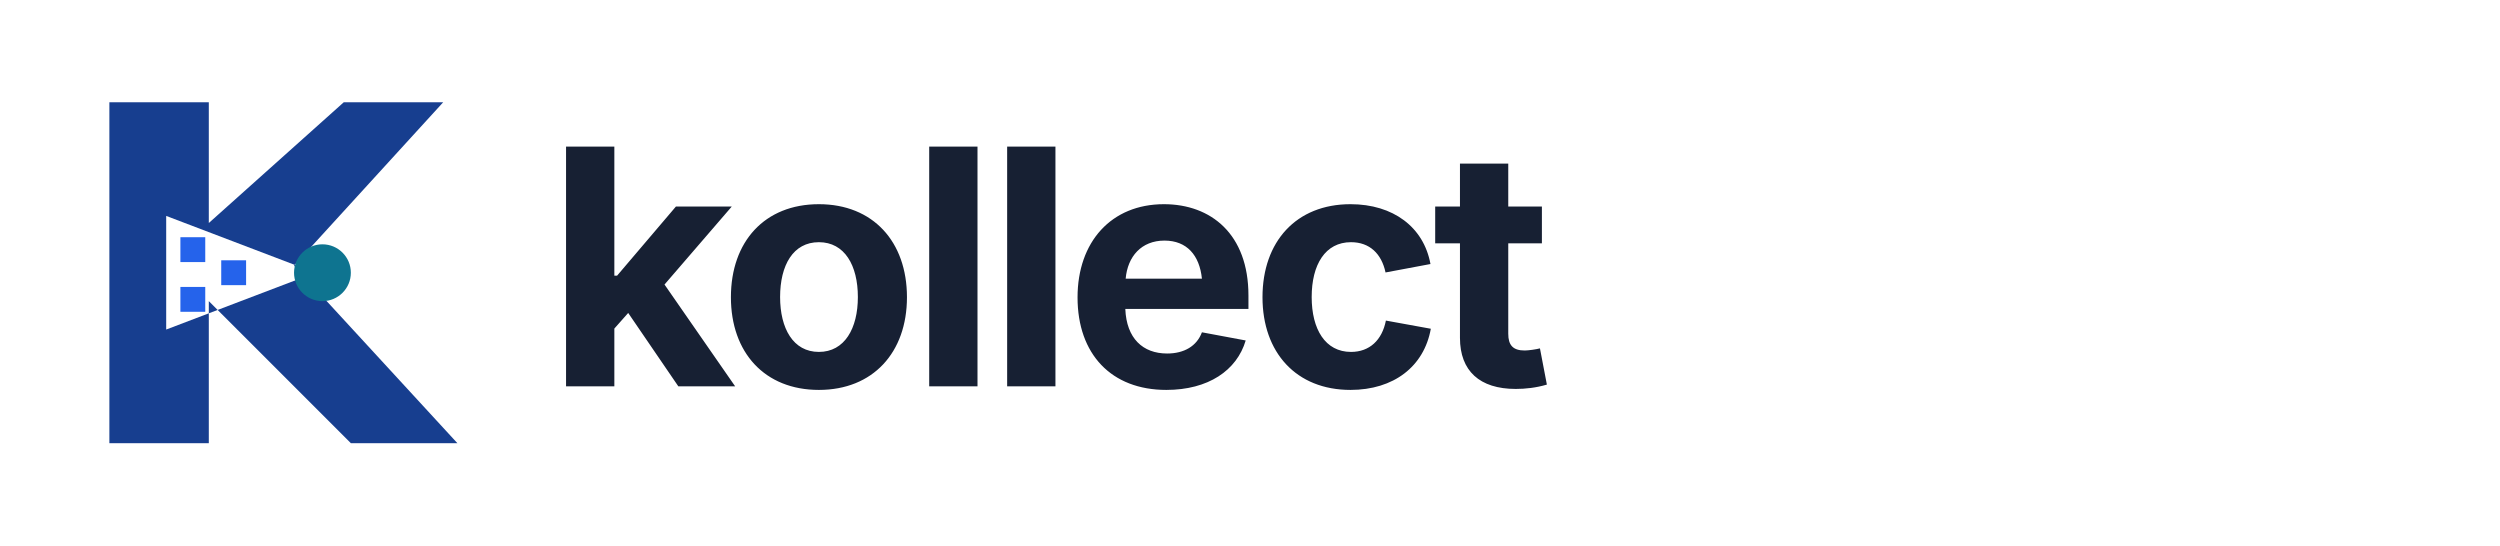
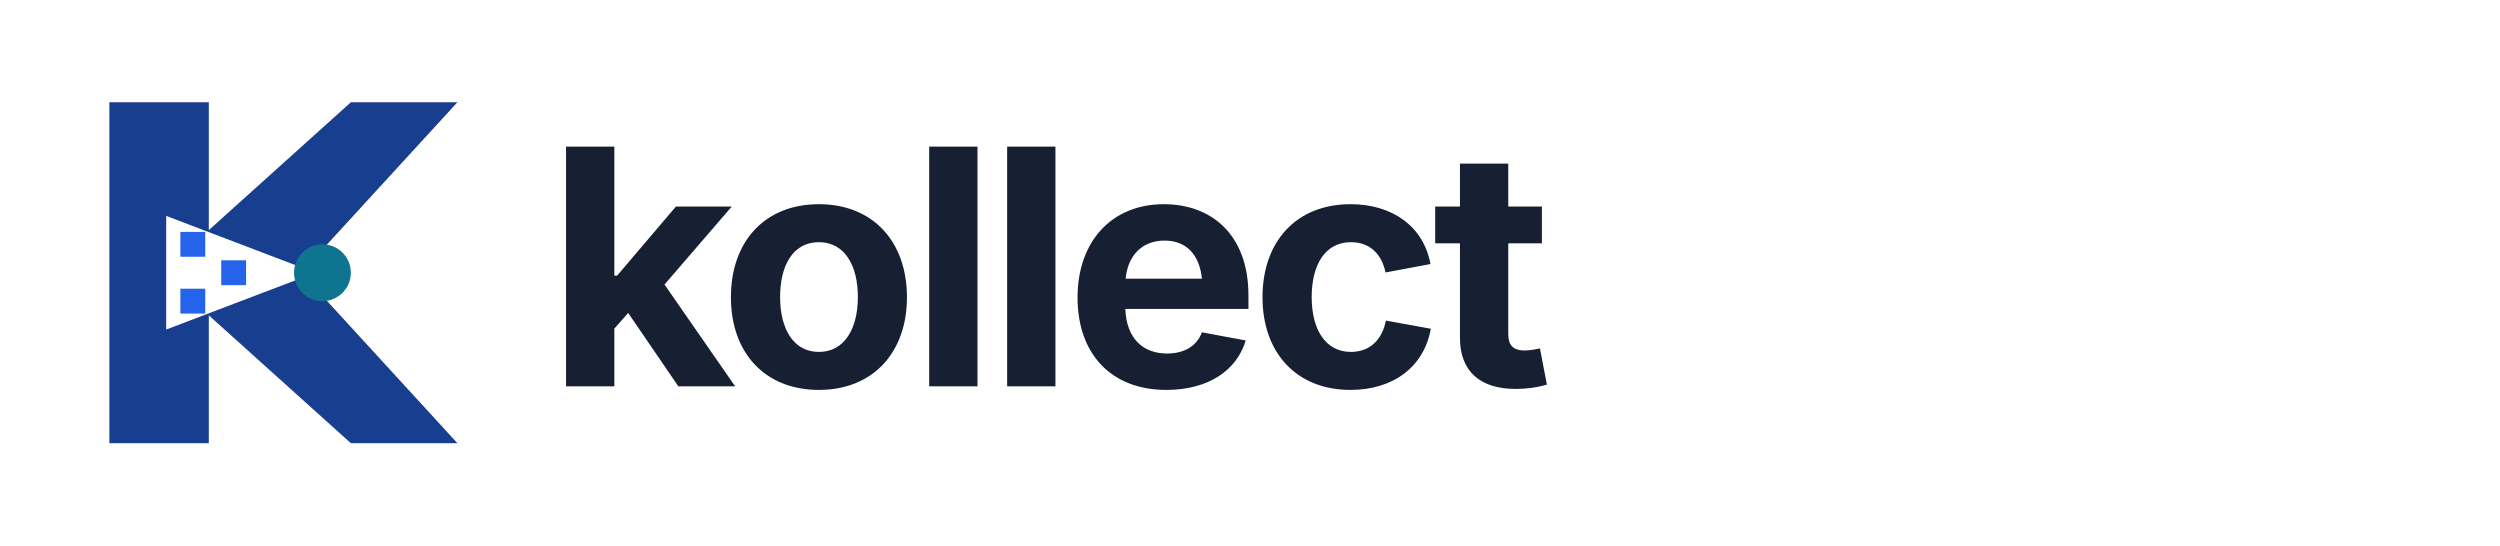
<svg xmlns="http://www.w3.org/2000/svg" viewBox="0 0 440 96" role="img" aria-labelledby="title">
  <g data-concept="collector-aperture" transform="translate(8 8) scale(1.25)">
-     <path fill="#173e8f" fill-rule="evenodd" d="M9 8h14v17L42 8h14L35 31l23 25H43L23 36v20H9zm8 16 21 8-21 8z" />
-     <path fill="#2563eb" d="M19 27h3.5v3.5h-3.5zm5.75 3.25h3.5v3.5h-3.5zM19 34h3.5v3.5h-3.5z" />
+     <path fill="#173e8f" fill-rule="evenodd" d="M9 8h14v18L43 8h15L36 32l22 24H43L23 38v18H9zm8 16 21 8-21 8z" />
+     <path fill="#2563eb" d="M19 26.25h3.5v3.5H19zm5.75 4h3.5v3.5h-3.5zM19 34.25h3.5v3.5H19z" />
    <circle cx="39" cy="32" r="4" fill="#0e7490" />
  </g>
  <text x="96" y="68" fill="#172033" font-family="Inter,system-ui,sans-serif" font-size="58" font-weight="700" letter-spacing="-2">kollect</text>
</svg>
